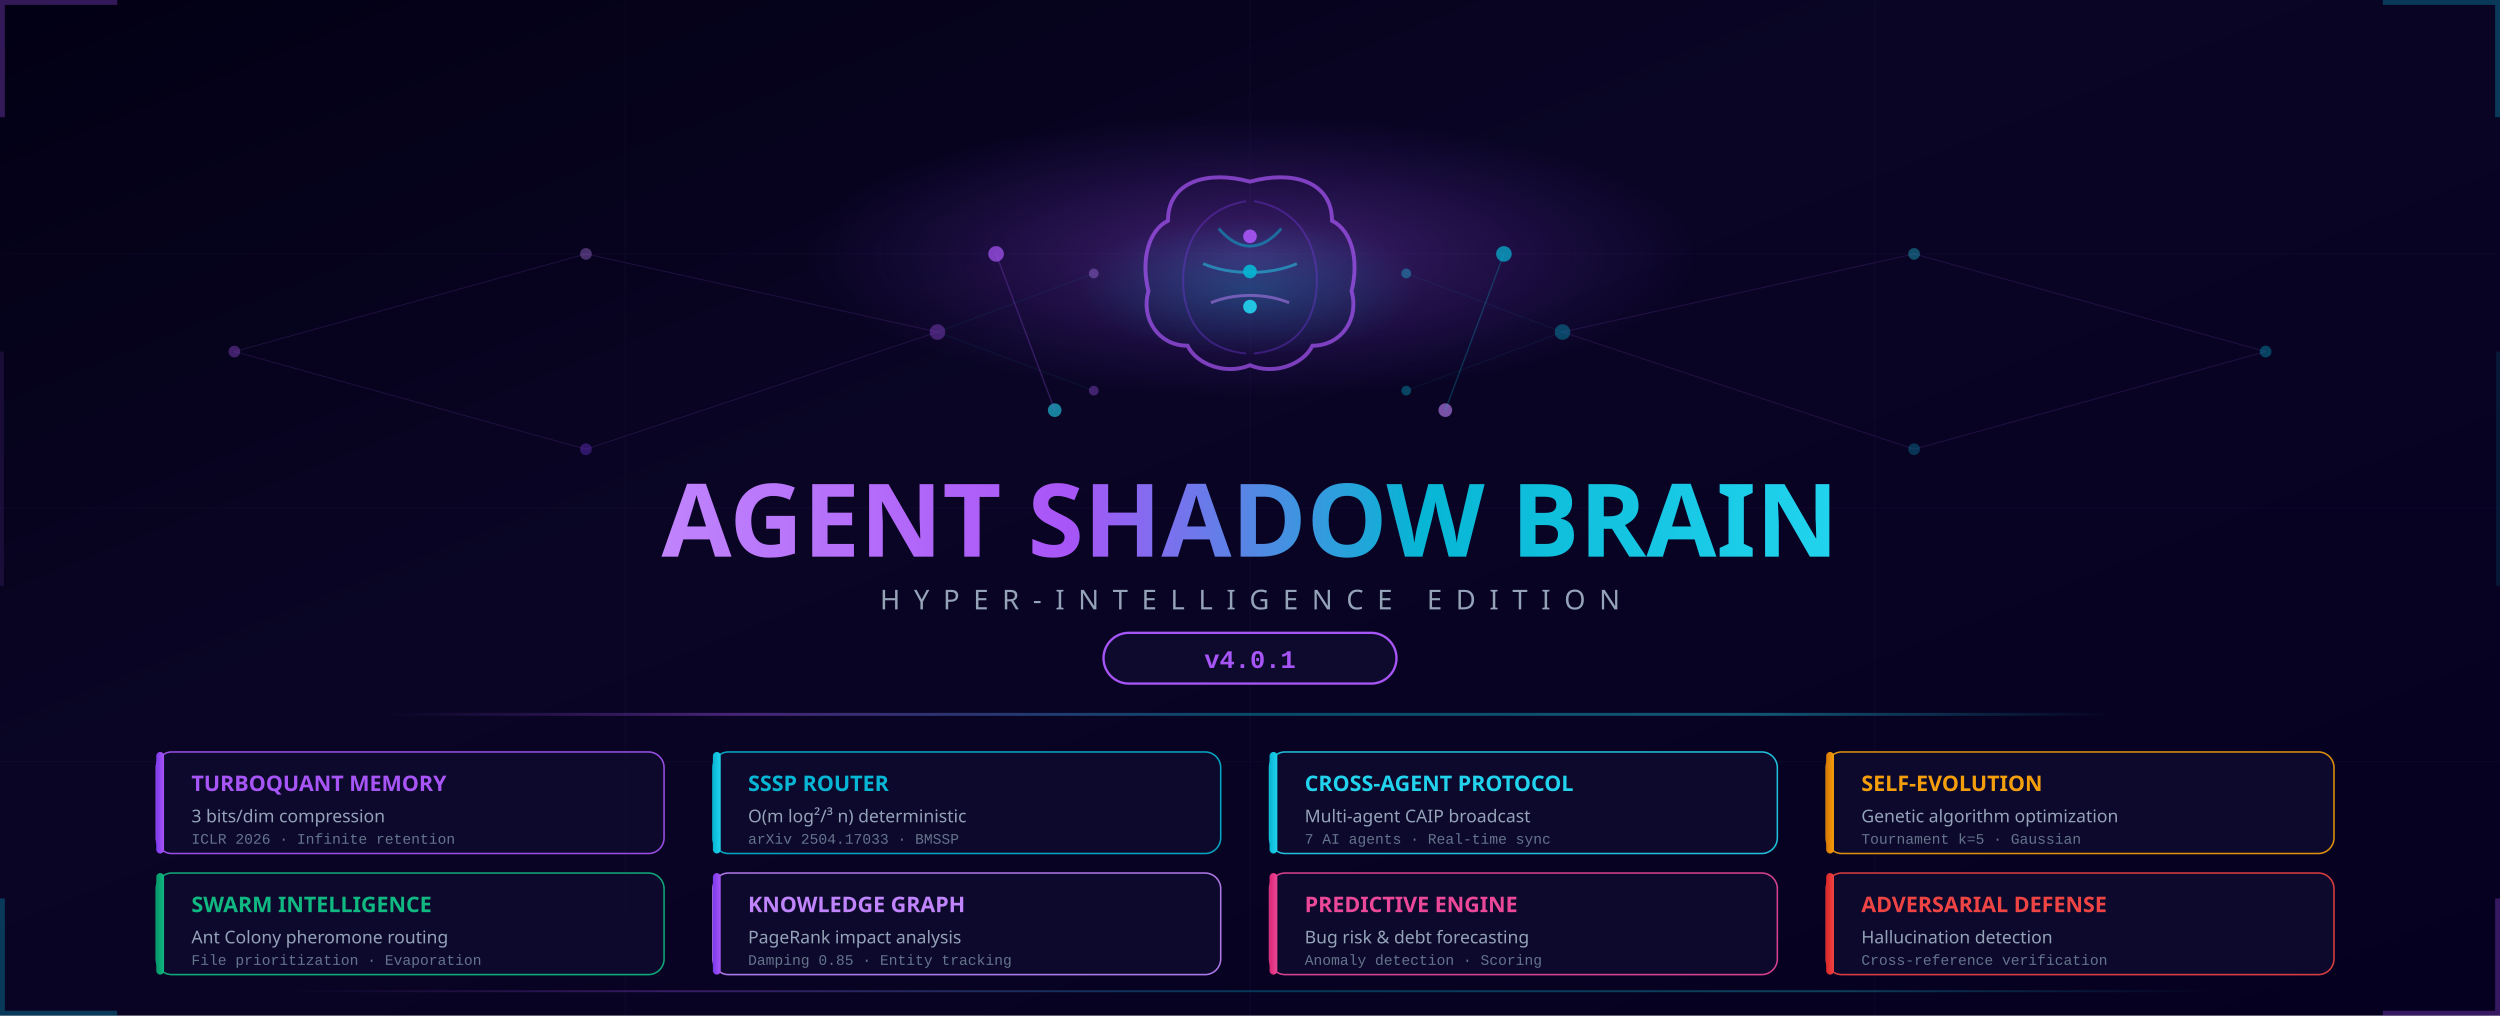
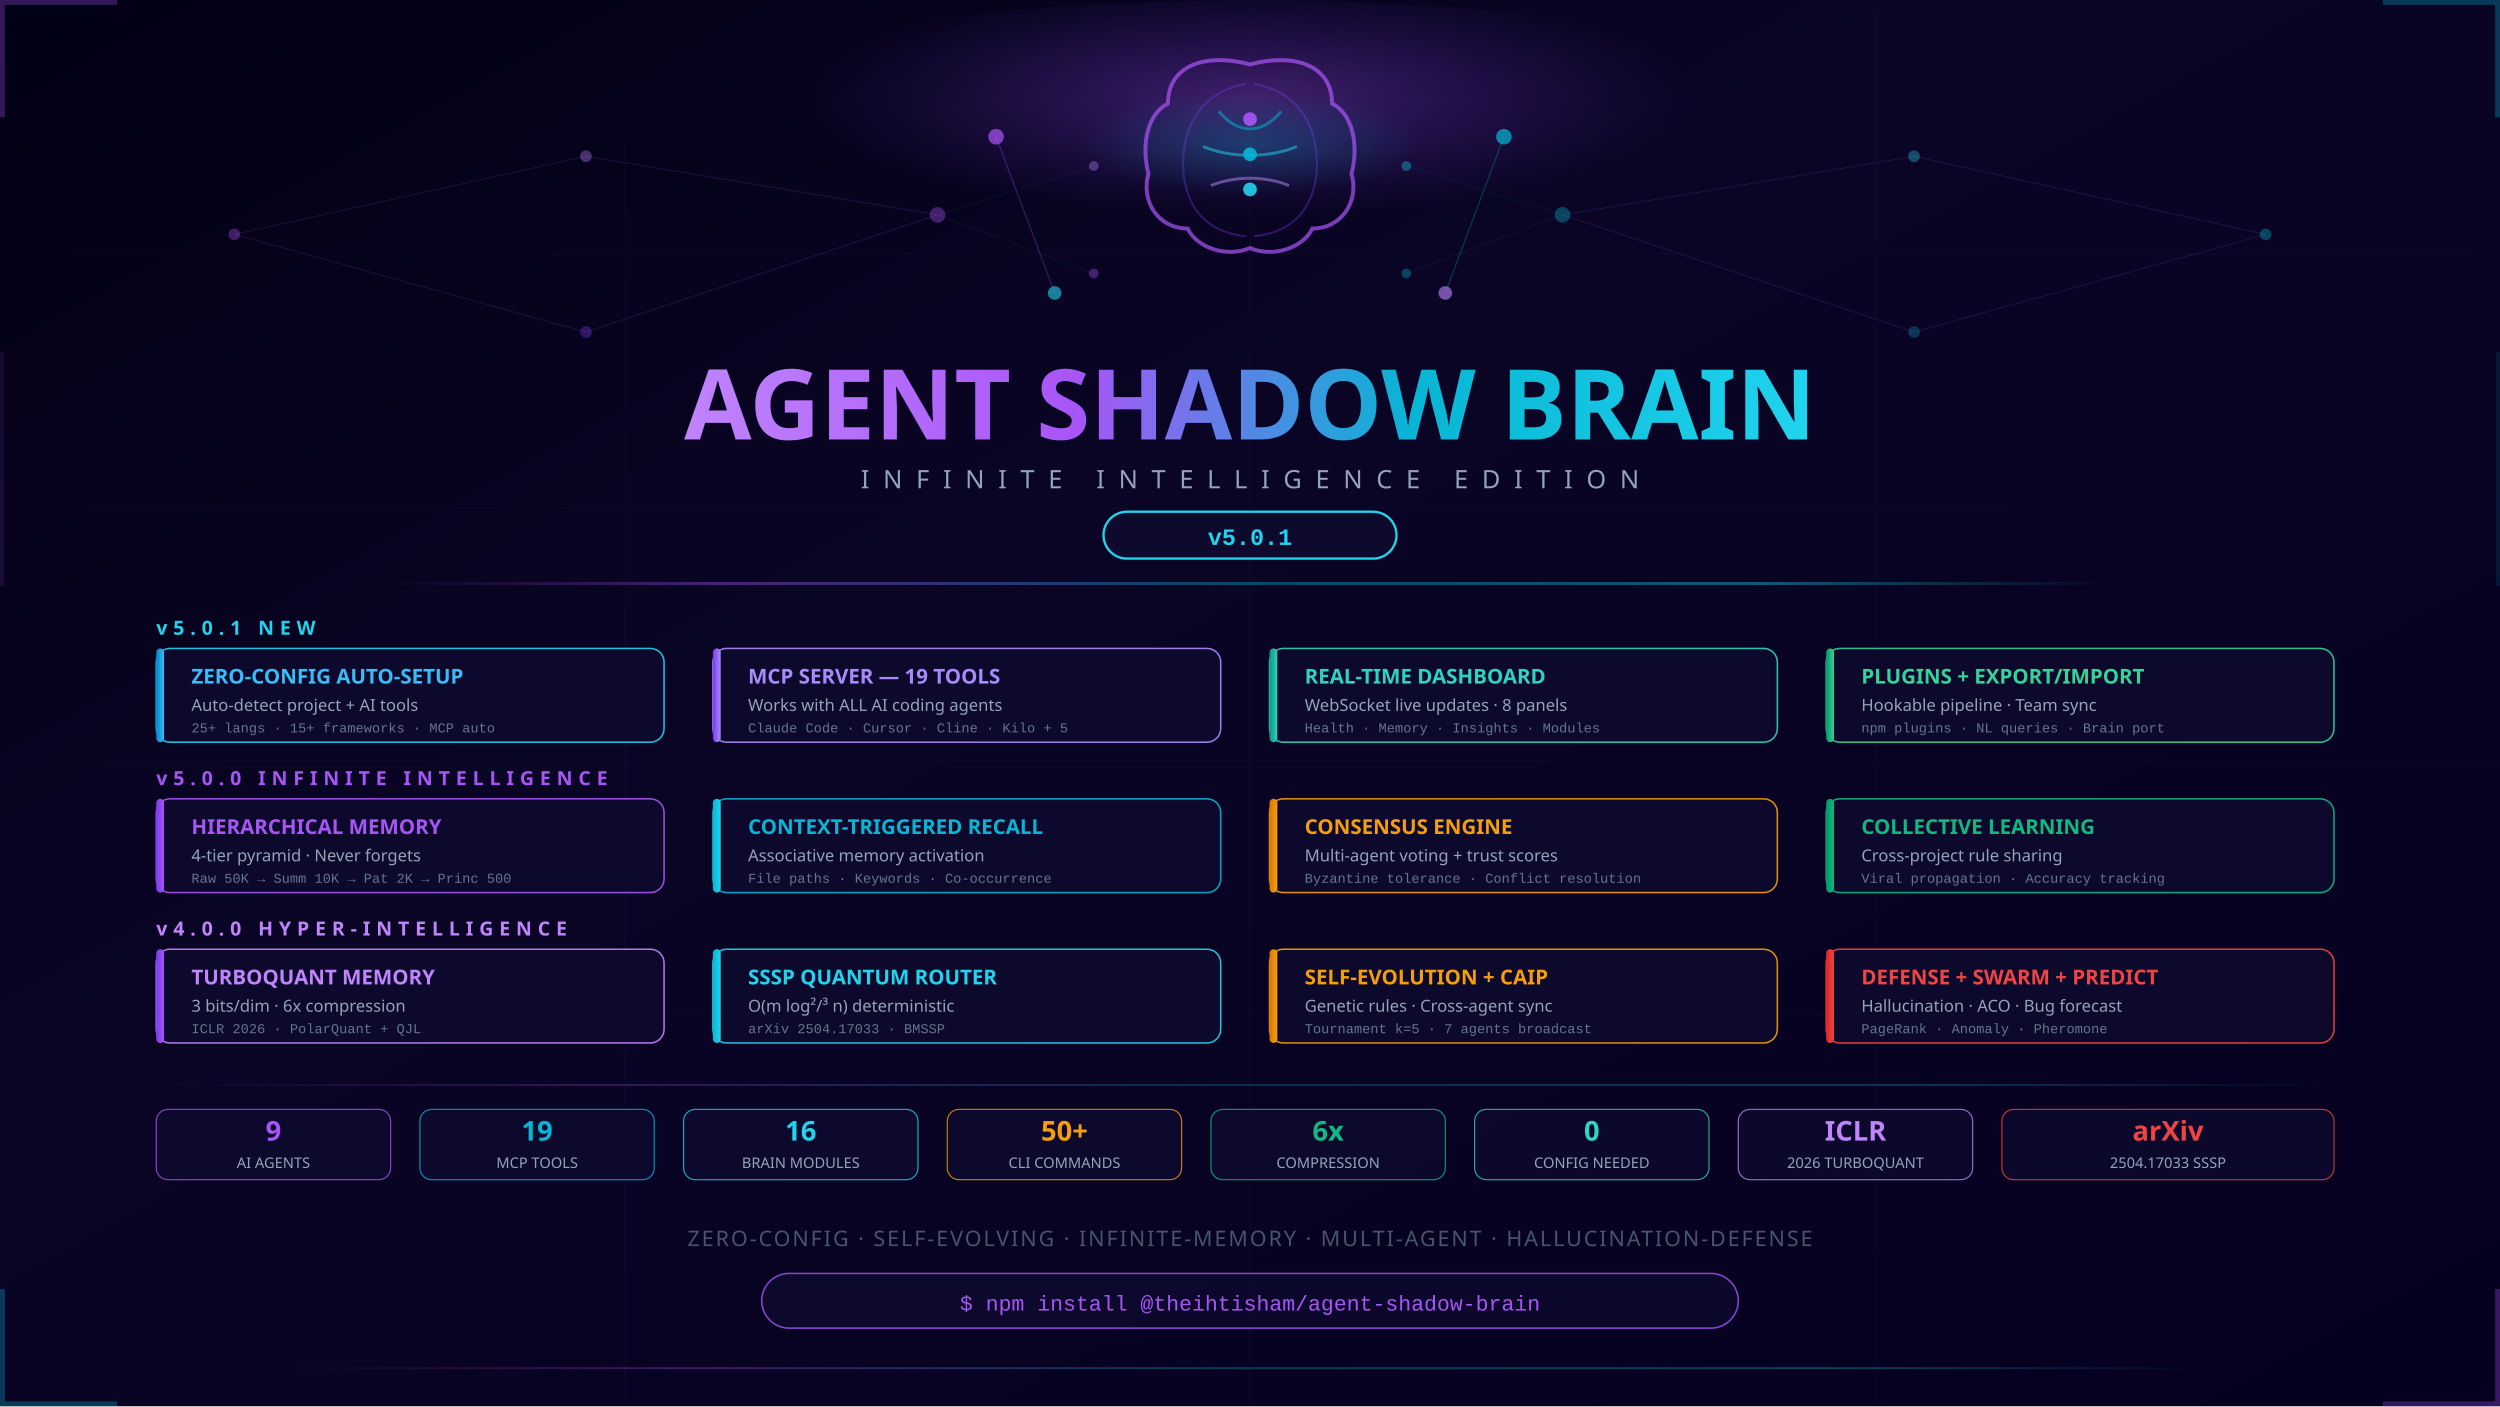
- <svg xmlns="http://www.w3.org/2000/svg" viewBox="0 0 1280 520" width="1280" height="520">
+ <svg xmlns="http://www.w3.org/2000/svg" viewBox="0 0 1280 720" width="1280" height="720">
  <defs>
    <linearGradient id="bg" x1="0%" y1="0%" x2="100%" y2="100%">
      <stop offset="0%" stop-color="#020014" />
      <stop offset="40%" stop-color="#0a0525" />
      <stop offset="100%" stop-color="#050020" />
    </linearGradient>
    <linearGradient id="titleGrad" x1="0%" y1="0%" x2="100%" y2="0%">
      <stop offset="0%" stop-color="#c084fc" />
      <stop offset="35%" stop-color="#a855f7" />
      <stop offset="65%" stop-color="#06b6d4" />
      <stop offset="100%" stop-color="#22d3ee" />
    </linearGradient>
    <linearGradient id="line1" x1="0%" y1="0%" x2="100%" y2="0%">
      <stop offset="0%" stop-color="#a855f7" stop-opacity="0" />
      <stop offset="20%" stop-color="#a855f7" stop-opacity="1" />
      <stop offset="50%" stop-color="#06b6d4" stop-opacity="1" />
      <stop offset="80%" stop-color="#22d3ee" stop-opacity="1" />
      <stop offset="100%" stop-color="#22d3ee" stop-opacity="0" />
    </linearGradient>
-     <radialGradient id="glow1" cx="50%" cy="40%" r="30%">
+     <radialGradient id="glow1" cx="50%" cy="25%" r="30%">
      <stop offset="0%" stop-color="#a855f7" stop-opacity="0.35" />
      <stop offset="100%" stop-color="#7c3aed" stop-opacity="0" />
    </radialGradient>
-     <radialGradient id="glow2" cx="50%" cy="45%" r="22%">
+     <radialGradient id="glow2" cx="50%" cy="28%" r="22%">
      <stop offset="0%" stop-color="#06b6d4" stop-opacity="0.25" />
      <stop offset="100%" stop-color="#06b6d4" stop-opacity="0" />
    </radialGradient>
    <linearGradient id="purpleBar" x1="0%" y1="0%" x2="100%" y2="0%">
      <stop offset="0%" stop-color="#7c3aed" />
      <stop offset="100%" stop-color="#a855f7" />
    </linearGradient>
    <linearGradient id="cyanBar" x1="0%" y1="0%" x2="100%" y2="0%">
      <stop offset="0%" stop-color="#06b6d4" />
      <stop offset="100%" stop-color="#22d3ee" />
    </linearGradient>
    <linearGradient id="amberBar" x1="0%" y1="0%" x2="100%" y2="0%">
      <stop offset="0%" stop-color="#d97706" />
      <stop offset="100%" stop-color="#f59e0b" />
    </linearGradient>
    <linearGradient id="greenBar" x1="0%" y1="0%" x2="100%" y2="0%">
      <stop offset="0%" stop-color="#059669" />
      <stop offset="100%" stop-color="#10b981" />
    </linearGradient>
    <linearGradient id="pinkBar" x1="0%" y1="0%" x2="100%" y2="0%">
      <stop offset="0%" stop-color="#db2777" />
      <stop offset="100%" stop-color="#ec4899" />
    </linearGradient>
    <linearGradient id="redBar" x1="0%" y1="0%" x2="100%" y2="0%">
      <stop offset="0%" stop-color="#dc2626" />
      <stop offset="100%" stop-color="#ef4444" />
    </linearGradient>
+     <linearGradient id="emeraldBar" x1="0%" y1="0%" x2="100%" y2="0%">
+       <stop offset="0%" stop-color="#059669" />
+       <stop offset="100%" stop-color="#34d399" />
+     </linearGradient>
+     <linearGradient id="skyBar" x1="0%" y1="0%" x2="100%" y2="0%">
+       <stop offset="0%" stop-color="#0284c7" />
+       <stop offset="100%" stop-color="#38bdf8" />
+     </linearGradient>
+     <linearGradient id="roseBar" x1="0%" y1="0%" x2="100%" y2="0%">
+       <stop offset="0%" stop-color="#e11d48" />
+       <stop offset="100%" stop-color="#fb7185" />
+     </linearGradient>
+     <linearGradient id="violetBar" x1="0%" y1="0%" x2="100%" y2="0%">
+       <stop offset="0%" stop-color="#7c3aed" />
+       <stop offset="100%" stop-color="#a78bfa" />
+     </linearGradient>
+     <linearGradient id="tealBar" x1="0%" y1="0%" x2="100%" y2="0%">
+       <stop offset="0%" stop-color="#0d9488" />
+       <stop offset="100%" stop-color="#2dd4bf" />
+     </linearGradient>
  </defs>
-   <rect width="1280" height="520" fill="url(#bg)" />
+   <rect width="1280" height="720" fill="url(#bg)" />
  <g opacity="0.04" stroke="#a855f7" stroke-width="0.5">
-     <line x1="320" y1="0" x2="320" y2="520" />
-     <line x1="640" y1="0" x2="640" y2="520" />
-     <line x1="960" y1="0" x2="960" y2="520" />
+     <line x1="320" y1="0" x2="320" y2="720" />
+     <line x1="640" y1="0" x2="640" y2="720" />
+     <line x1="960" y1="0" x2="960" y2="720" />
    <line x1="0" y1="130" x2="1280" y2="130" />
    <line x1="0" y1="260" x2="1280" y2="260" />
    <line x1="0" y1="390" x2="1280" y2="390" />
-   </g>
-   <ellipse cx="640" cy="155" rx="380" ry="120" fill="url(#glow1)" />
-   <ellipse cx="640" cy="155" rx="200" ry="80" fill="url(#glow2)" />
+     <line x1="0" y1="520" x2="1280" y2="520" />
+   </g>
+   <ellipse cx="640" cy="100" rx="380" ry="100" fill="url(#glow1)" />
+   <ellipse cx="640" cy="100" rx="200" ry="60" fill="url(#glow2)" />
  <g stroke="#a855f7" stroke-width="0.5" opacity="0.15">
-     <line x1="120" y1="180" x2="300" y2="130" />
-     <line x1="120" y1="180" x2="300" y2="230" />
-     <line x1="300" y1="130" x2="480" y2="170" />
-     <line x1="300" y1="230" x2="480" y2="170" />
-     <line x1="800" y1="170" x2="980" y2="130" />
-     <line x1="800" y1="170" x2="980" y2="230" />
-     <line x1="980" y1="130" x2="1160" y2="180" />
-     <line x1="980" y1="230" x2="1160" y2="180" />
+     <line x1="120" y1="120" x2="300" y2="80" />
+     <line x1="120" y1="120" x2="300" y2="170" />
+     <line x1="300" y1="80" x2="480" y2="110" />
+     <line x1="300" y1="170" x2="480" y2="110" />
+     <line x1="800" y1="110" x2="980" y2="80" />
+     <line x1="800" y1="110" x2="980" y2="170" />
+     <line x1="980" y1="80" x2="1160" y2="120" />
+     <line x1="980" y1="170" x2="1160" y2="120" />
  </g>
  <g stroke="#06b6d4" stroke-width="0.4" opacity="0.1">
-     <line x1="480" y1="170" x2="560" y2="140" />
-     <line x1="480" y1="170" x2="560" y2="200" />
-     <line x1="720" y1="140" x2="800" y2="170" />
-     <line x1="720" y1="200" x2="800" y2="170" />
+     <line x1="480" y1="110" x2="560" y2="85" />
+     <line x1="480" y1="110" x2="560" y2="140" />
+     <line x1="720" y1="85" x2="800" y2="110" />
+     <line x1="720" y1="140" x2="800" y2="110" />
  </g>
  <g opacity="0.35">
-     <circle cx="120" cy="180" r="3" fill="#a855f7" />
-     <circle cx="300" cy="130" r="3" fill="#c084fc" />
-     <circle cx="300" cy="230" r="3" fill="#7c3aed" />
-     <circle cx="480" cy="170" r="4" fill="#a855f7" />
-     <circle cx="800" cy="170" r="4" fill="#06b6d4" />
-     <circle cx="980" cy="130" r="3" fill="#22d3ee" />
-     <circle cx="980" cy="230" r="3" fill="#0891b2" />
-     <circle cx="1160" cy="180" r="3" fill="#06b6d4" />
-     <circle cx="560" cy="140" r="2.5" fill="#c084fc" />
-     <circle cx="560" cy="200" r="2.5" fill="#a855f7" />
-     <circle cx="720" cy="140" r="2.5" fill="#22d3ee" />
-     <circle cx="720" cy="200" r="2.5" fill="#06b6d4" />
-   </g>
-   <g transform="translate(640,145)">
+     <circle cx="120" cy="120" r="3" fill="#a855f7" />
+     <circle cx="300" cy="80" r="3" fill="#c084fc" />
+     <circle cx="300" cy="170" r="3" fill="#7c3aed" />
+     <circle cx="480" cy="110" r="4" fill="#a855f7" />
+     <circle cx="800" cy="110" r="4" fill="#06b6d4" />
+     <circle cx="980" cy="80" r="3" fill="#22d3ee" />
+     <circle cx="980" cy="170" r="3" fill="#0891b2" />
+     <circle cx="1160" cy="120" r="3" fill="#06b6d4" />
+     <circle cx="560" cy="85" r="2.5" fill="#c084fc" />
+     <circle cx="560" cy="140" r="2.5" fill="#a855f7" />
+     <circle cx="720" cy="85" r="2.5" fill="#22d3ee" />
+     <circle cx="720" cy="140" r="2.5" fill="#06b6d4" />
+   </g>
+   <g transform="translate(640,85)">
    <path d="M-42,-32 C-42,-52 -22,-58 0,-52 C22,-58 42,-52 42,-32 C52,-27 56,-12 52,4 C56,18 47,32 32,32 C27,42 12,47 0,42 C-12,47 -27,42 -32,32 C-47,32 -56,18 -52,4 C-56,-12 -52,-27 -42,-32Z" fill="none" stroke="#a855f7" stroke-width="2" opacity="0.7" />
    <path d="M-2,-42 C-26,-38 -36,-18 -34,4 C-32,22 -22,34 -2,36" fill="none" stroke="#7c3aed" stroke-width="1" opacity="0.35" />
    <path d="M2,-42 C26,-38 36,-18 34,4 C32,22 22,34 2,36" fill="none" stroke="#7c3aed" stroke-width="1" opacity="0.35" />
    <path d="M-16,-28 C-6,-16 6,-16 16,-28" fill="none" stroke="#06b6d4" stroke-width="1.5" opacity="0.5" />
    <path d="M-24,-10 C-10,-4 10,-4 24,-10" fill="none" stroke="#22d3ee" stroke-width="1.5" opacity="0.5" />
    <path d="M-20,10 C-8,5 8,5 20,10" fill="none" stroke="#c084fc" stroke-width="1.5" opacity="0.5" />
    <circle cx="0" cy="-24" r="3.5" fill="#a855f7" opacity="0.9" />
    <circle cx="0" cy="-6" r="3.5" fill="#06b6d4" opacity="0.9" />
    <circle cx="0" cy="12" r="3.5" fill="#22d3ee" opacity="0.9" />
  </g>
-   <circle cx="510" cy="130" r="4" fill="#a855f7" opacity="0.7" />
-   <circle cx="770" cy="130" r="4" fill="#06b6d4" opacity="0.7" />
-   <circle cx="540" cy="210" r="3.5" fill="#22d3ee" opacity="0.6" />
-   <circle cx="740" cy="210" r="3.5" fill="#c084fc" opacity="0.6" />
-   <line x1="510" y1="130" x2="540" y2="210" stroke="#a855f7" stroke-width="0.7" opacity="0.25" />
-   <line x1="770" y1="130" x2="740" y2="210" stroke="#06b6d4" stroke-width="0.7" opacity="0.25" />
-   <text x="640" y="285" text-anchor="middle" font-family="Segoe UI,system-ui,-apple-system,sans-serif" font-size="52" font-weight="800" fill="url(#titleGrad)">AGENT SHADOW BRAIN</text>
-   <text x="640" y="312" text-anchor="middle" font-family="Segoe UI,system-ui,-apple-system,sans-serif" font-size="14" fill="#94a3b8" letter-spacing="7">HYPER-INTELLIGENCE EDITION</text>
-   <rect x="565" y="324" width="150" height="26" rx="13" fill="#0d0a2e" stroke="#a855f7" stroke-width="1.2" />
-   <text x="640" y="342" text-anchor="middle" font-family="Courier New,monospace" font-size="13" font-weight="700" fill="#a855f7">v4.0.1</text>
-   <rect x="200" y="365" width="880" height="1.5" fill="url(#line1)" opacity="0.4" />
-   <g transform="translate(80,385)">
-     <rect width="260" height="52" rx="8" fill="#0d0a2e" stroke="#a855f7" stroke-width="0.8" opacity="0.9" />
-     <rect width="4" height="52" rx="2" fill="url(#purpleBar)" />
-     <text x="18" y="20" font-family="Segoe UI,sans-serif" font-size="11" font-weight="700" fill="#a855f7">TURBOQUANT MEMORY</text>
-     <text x="18" y="36" font-family="Segoe UI,sans-serif" font-size="9" fill="#94a3b8">3 bits/dim compression</text>
-     <text x="18" y="47" font-family="Courier New,monospace" font-size="7.5" fill="#64748b">ICLR 2026 · Infinite retention</text>
-   </g>
-   <g transform="translate(365,385)">
-     <rect width="260" height="52" rx="8" fill="#0d0a2e" stroke="#06b6d4" stroke-width="0.8" opacity="0.9" />
-     <rect width="4" height="52" rx="2" fill="url(#cyanBar)" />
-     <text x="18" y="20" font-family="Segoe UI,sans-serif" font-size="11" font-weight="700" fill="#06b6d4">SSSP ROUTER</text>
-     <text x="18" y="36" font-family="Segoe UI,sans-serif" font-size="9" fill="#94a3b8">O(m log²/³ n) deterministic</text>
-     <text x="18" y="47" font-family="Courier New,monospace" font-size="7.5" fill="#64748b">arXiv 2504.17033 · BMSSP</text>
-   </g>
-   <g transform="translate(650,385)">
-     <rect width="260" height="52" rx="8" fill="#0d0a2e" stroke="#22d3ee" stroke-width="0.8" opacity="0.9" />
-     <rect width="4" height="52" rx="2" fill="url(#cyanBar)" />
-     <text x="18" y="20" font-family="Segoe UI,sans-serif" font-size="11" font-weight="700" fill="#22d3ee">CROSS-AGENT PROTOCOL</text>
-     <text x="18" y="36" font-family="Segoe UI,sans-serif" font-size="9" fill="#94a3b8">Multi-agent CAIP broadcast</text>
-     <text x="18" y="47" font-family="Courier New,monospace" font-size="7.5" fill="#64748b">7 AI agents · Real-time sync</text>
-   </g>
-   <g transform="translate(935,385)">
-     <rect width="260" height="52" rx="8" fill="#0d0a2e" stroke="#f59e0b" stroke-width="0.8" opacity="0.9" />
-     <rect width="4" height="52" rx="2" fill="url(#amberBar)" />
-     <text x="18" y="20" font-family="Segoe UI,sans-serif" font-size="11" font-weight="700" fill="#f59e0b">SELF-EVOLUTION</text>
-     <text x="18" y="36" font-family="Segoe UI,sans-serif" font-size="9" fill="#94a3b8">Genetic algorithm optimization</text>
-     <text x="18" y="47" font-family="Courier New,monospace" font-size="7.5" fill="#64748b">Tournament k=5 · Gaussian</text>
-   </g>
-   <g transform="translate(80,447)">
-     <rect width="260" height="52" rx="8" fill="#0d0a2e" stroke="#10b981" stroke-width="0.8" opacity="0.9" />
-     <rect width="4" height="52" rx="2" fill="url(#greenBar)" />
-     <text x="18" y="20" font-family="Segoe UI,sans-serif" font-size="11" font-weight="700" fill="#10b981">SWARM INTELLIGENCE</text>
-     <text x="18" y="36" font-family="Segoe UI,sans-serif" font-size="9" fill="#94a3b8">Ant Colony pheromone routing</text>
-     <text x="18" y="47" font-family="Courier New,monospace" font-size="7.5" fill="#64748b">File prioritization · Evaporation</text>
-   </g>
-   <g transform="translate(365,447)">
-     <rect width="260" height="52" rx="8" fill="#0d0a2e" stroke="#c084fc" stroke-width="0.8" opacity="0.9" />
-     <rect width="4" height="52" rx="2" fill="url(#purpleBar)" />
-     <text x="18" y="20" font-family="Segoe UI,sans-serif" font-size="11" font-weight="700" fill="#c084fc">KNOWLEDGE GRAPH</text>
-     <text x="18" y="36" font-family="Segoe UI,sans-serif" font-size="9" fill="#94a3b8">PageRank impact analysis</text>
-     <text x="18" y="47" font-family="Courier New,monospace" font-size="7.5" fill="#64748b">Damping 0.85 · Entity tracking</text>
-   </g>
-   <g transform="translate(650,447)">
-     <rect width="260" height="52" rx="8" fill="#0d0a2e" stroke="#ec4899" stroke-width="0.8" opacity="0.9" />
-     <rect width="4" height="52" rx="2" fill="url(#pinkBar)" />
-     <text x="18" y="20" font-family="Segoe UI,sans-serif" font-size="11" font-weight="700" fill="#ec4899">PREDICTIVE ENGINE</text>
-     <text x="18" y="36" font-family="Segoe UI,sans-serif" font-size="9" fill="#94a3b8">Bug risk &amp; debt forecasting</text>
-     <text x="18" y="47" font-family="Courier New,monospace" font-size="7.5" fill="#64748b">Anomaly detection · Scoring</text>
-   </g>
-   <g transform="translate(935,447)">
-     <rect width="260" height="52" rx="8" fill="#0d0a2e" stroke="#ef4444" stroke-width="0.8" opacity="0.9" />
-     <rect width="4" height="52" rx="2" fill="url(#redBar)" />
-     <text x="18" y="20" font-family="Segoe UI,sans-serif" font-size="11" font-weight="700" fill="#ef4444">ADVERSARIAL DEFENSE</text>
-     <text x="18" y="36" font-family="Segoe UI,sans-serif" font-size="9" fill="#94a3b8">Hallucination detection</text>
-     <text x="18" y="47" font-family="Courier New,monospace" font-size="7.5" fill="#64748b">Cross-reference verification</text>
-   </g>
+   <circle cx="510" cy="70" r="4" fill="#a855f7" opacity="0.7" />
+   <circle cx="770" cy="70" r="4" fill="#06b6d4" opacity="0.7" />
+   <circle cx="540" cy="150" r="3.5" fill="#22d3ee" opacity="0.6" />
+   <circle cx="740" cy="150" r="3.5" fill="#c084fc" opacity="0.6" />
+   <line x1="510" y1="70" x2="540" y2="150" stroke="#a855f7" stroke-width="0.7" opacity="0.25" />
+   <line x1="770" y1="70" x2="740" y2="150" stroke="#06b6d4" stroke-width="0.7" opacity="0.25" />
+   <text x="640" y="225" text-anchor="middle" font-family="Segoe UI,system-ui,-apple-system,sans-serif" font-size="50" font-weight="800" fill="url(#titleGrad)">AGENT SHADOW BRAIN</text>
+   <text x="640" y="250" text-anchor="middle" font-family="Segoe UI,system-ui,-apple-system,sans-serif" font-size="13" fill="#94a3b8" letter-spacing="7">INFINITE INTELLIGENCE EDITION</text>
+   <rect x="565" y="262" width="150" height="24" rx="12" fill="#0d0a2e" stroke="#22d3ee" stroke-width="1.2" />
+   <text x="640" y="279" text-anchor="middle" font-family="Courier New,monospace" font-size="12" font-weight="700" fill="#22d3ee">v5.0.1</text>
+   <rect x="200" y="298" width="880" height="1.5" fill="url(#line1)" opacity="0.4" />
+   <text x="80" y="325" font-family="Segoe UI,sans-serif" font-size="10" fill="#22d3ee" letter-spacing="3" font-weight="600">v5.0.1 NEW</text>
+   <g transform="translate(80,332)">
+     <rect width="260" height="48" rx="7" fill="#0d0a2e" stroke="#22d3ee" stroke-width="0.8" opacity="0.9" />
+     <rect width="4" height="48" rx="2" fill="url(#skyBar)" />
+     <text x="18" y="18" font-family="Segoe UI,sans-serif" font-size="10.5" font-weight="700" fill="#38bdf8">ZERO-CONFIG AUTO-SETUP</text>
+     <text x="18" y="32" font-family="Segoe UI,sans-serif" font-size="8.5" fill="#94a3b8">Auto-detect project + AI tools</text>
+     <text x="18" y="43" font-family="Courier New,monospace" font-size="7" fill="#64748b">25+ langs · 15+ frameworks · MCP auto</text>
+   </g>
+   <g transform="translate(365,332)">
+     <rect width="260" height="48" rx="7" fill="#0d0a2e" stroke="#a78bfa" stroke-width="0.8" opacity="0.9" />
+     <rect width="4" height="48" rx="2" fill="url(#violetBar)" />
+     <text x="18" y="18" font-family="Segoe UI,sans-serif" font-size="10.5" font-weight="700" fill="#a78bfa">MCP SERVER — 19 TOOLS</text>
+     <text x="18" y="32" font-family="Segoe UI,sans-serif" font-size="8.5" fill="#94a3b8">Works with ALL AI coding agents</text>
+     <text x="18" y="43" font-family="Courier New,monospace" font-size="7" fill="#64748b">Claude Code · Cursor · Cline · Kilo + 5</text>
+   </g>
+   <g transform="translate(650,332)">
+     <rect width="260" height="48" rx="7" fill="#0d0a2e" stroke="#2dd4bf" stroke-width="0.8" opacity="0.9" />
+     <rect width="4" height="48" rx="2" fill="url(#tealBar)" />
+     <text x="18" y="18" font-family="Segoe UI,sans-serif" font-size="10.5" font-weight="700" fill="#2dd4bf">REAL-TIME DASHBOARD</text>
+     <text x="18" y="32" font-family="Segoe UI,sans-serif" font-size="8.5" fill="#94a3b8">WebSocket live updates · 8 panels</text>
+     <text x="18" y="43" font-family="Courier New,monospace" font-size="7" fill="#64748b">Health · Memory · Insights · Modules</text>
+   </g>
+   <g transform="translate(935,332)">
+     <rect width="260" height="48" rx="7" fill="#0d0a2e" stroke="#34d399" stroke-width="0.8" opacity="0.9" />
+     <rect width="4" height="48" rx="2" fill="url(#emeraldBar)" />
+     <text x="18" y="18" font-family="Segoe UI,sans-serif" font-size="10.5" font-weight="700" fill="#34d399">PLUGINS + EXPORT/IMPORT</text>
+     <text x="18" y="32" font-family="Segoe UI,sans-serif" font-size="8.5" fill="#94a3b8">Hookable pipeline · Team sync</text>
+     <text x="18" y="43" font-family="Courier New,monospace" font-size="7" fill="#64748b">npm plugins · NL queries · Brain port</text>
+   </g>
+   <text x="80" y="402" font-family="Segoe UI,sans-serif" font-size="10" fill="#a855f7" letter-spacing="3" font-weight="600">v5.0.0 INFINITE INTELLIGENCE</text>
+   <g transform="translate(80,409)">
+     <rect width="260" height="48" rx="7" fill="#0d0a2e" stroke="#a855f7" stroke-width="0.8" opacity="0.9" />
+     <rect width="4" height="48" rx="2" fill="url(#purpleBar)" />
+     <text x="18" y="18" font-family="Segoe UI,sans-serif" font-size="10.5" font-weight="700" fill="#a855f7">HIERARCHICAL MEMORY</text>
+     <text x="18" y="32" font-family="Segoe UI,sans-serif" font-size="8.5" fill="#94a3b8">4-tier pyramid · Never forgets</text>
+     <text x="18" y="43" font-family="Courier New,monospace" font-size="7" fill="#64748b">Raw 50K → Summ 10K → Pat 2K → Princ 500</text>
+   </g>
+   <g transform="translate(365,409)">
+     <rect width="260" height="48" rx="7" fill="#0d0a2e" stroke="#06b6d4" stroke-width="0.8" opacity="0.9" />
+     <rect width="4" height="48" rx="2" fill="url(#cyanBar)" />
+     <text x="18" y="18" font-family="Segoe UI,sans-serif" font-size="10.5" font-weight="700" fill="#06b6d4">CONTEXT-TRIGGERED RECALL</text>
+     <text x="18" y="32" font-family="Segoe UI,sans-serif" font-size="8.5" fill="#94a3b8">Associative memory activation</text>
+     <text x="18" y="43" font-family="Courier New,monospace" font-size="7" fill="#64748b">File paths · Keywords · Co-occurrence</text>
+   </g>
+   <g transform="translate(650,409)">
+     <rect width="260" height="48" rx="7" fill="#0d0a2e" stroke="#f59e0b" stroke-width="0.8" opacity="0.9" />
+     <rect width="4" height="48" rx="2" fill="url(#amberBar)" />
+     <text x="18" y="18" font-family="Segoe UI,sans-serif" font-size="10.5" font-weight="700" fill="#f59e0b">CONSENSUS ENGINE</text>
+     <text x="18" y="32" font-family="Segoe UI,sans-serif" font-size="8.5" fill="#94a3b8">Multi-agent voting + trust scores</text>
+     <text x="18" y="43" font-family="Courier New,monospace" font-size="7" fill="#64748b">Byzantine tolerance · Conflict resolution</text>
+   </g>
+   <g transform="translate(935,409)">
+     <rect width="260" height="48" rx="7" fill="#0d0a2e" stroke="#10b981" stroke-width="0.8" opacity="0.9" />
+     <rect width="4" height="48" rx="2" fill="url(#greenBar)" />
+     <text x="18" y="18" font-family="Segoe UI,sans-serif" font-size="10.5" font-weight="700" fill="#10b981">COLLECTIVE LEARNING</text>
+     <text x="18" y="32" font-family="Segoe UI,sans-serif" font-size="8.5" fill="#94a3b8">Cross-project rule sharing</text>
+     <text x="18" y="43" font-family="Courier New,monospace" font-size="7" fill="#64748b">Viral propagation · Accuracy tracking</text>
+   </g>
+   <text x="80" y="479" font-family="Segoe UI,sans-serif" font-size="10" fill="#c084fc" letter-spacing="3" font-weight="600">v4.0.0 HYPER-INTELLIGENCE</text>
+   <g transform="translate(80,486)">
+     <rect width="260" height="48" rx="7" fill="#0d0a2e" stroke="#c084fc" stroke-width="0.8" opacity="0.9" />
+     <rect width="4" height="48" rx="2" fill="url(#purpleBar)" />
+     <text x="18" y="18" font-family="Segoe UI,sans-serif" font-size="10.5" font-weight="700" fill="#c084fc">TURBOQUANT MEMORY</text>
+     <text x="18" y="32" font-family="Segoe UI,sans-serif" font-size="8.5" fill="#94a3b8">3 bits/dim · 6x compression</text>
+     <text x="18" y="43" font-family="Courier New,monospace" font-size="7" fill="#64748b">ICLR 2026 · PolarQuant + QJL</text>
+   </g>
+   <g transform="translate(365,486)">
+     <rect width="260" height="48" rx="7" fill="#0d0a2e" stroke="#22d3ee" stroke-width="0.8" opacity="0.9" />
+     <rect width="4" height="48" rx="2" fill="url(#cyanBar)" />
+     <text x="18" y="18" font-family="Segoe UI,sans-serif" font-size="10.5" font-weight="700" fill="#22d3ee">SSSP QUANTUM ROUTER</text>
+     <text x="18" y="32" font-family="Segoe UI,sans-serif" font-size="8.5" fill="#94a3b8">O(m log²/³ n) deterministic</text>
+     <text x="18" y="43" font-family="Courier New,monospace" font-size="7" fill="#64748b">arXiv 2504.17033 · BMSSP</text>
+   </g>
+   <g transform="translate(650,486)">
+     <rect width="260" height="48" rx="7" fill="#0d0a2e" stroke="#f59e0b" stroke-width="0.8" opacity="0.9" />
+     <rect width="4" height="48" rx="2" fill="url(#amberBar)" />
+     <text x="18" y="18" font-family="Segoe UI,sans-serif" font-size="10.5" font-weight="700" fill="#f59e0b">SELF-EVOLUTION + CAIP</text>
+     <text x="18" y="32" font-family="Segoe UI,sans-serif" font-size="8.5" fill="#94a3b8">Genetic rules · Cross-agent sync</text>
+     <text x="18" y="43" font-family="Courier New,monospace" font-size="7" fill="#64748b">Tournament k=5 · 7 agents broadcast</text>
+   </g>
+   <g transform="translate(935,486)">
+     <rect width="260" height="48" rx="7" fill="#0d0a2e" stroke="#ef4444" stroke-width="0.8" opacity="0.9" />
+     <rect width="4" height="48" rx="2" fill="url(#redBar)" />
+     <text x="18" y="18" font-family="Segoe UI,sans-serif" font-size="10.5" font-weight="700" fill="#ef4444">DEFENSE + SWARM + PREDICT</text>
+     <text x="18" y="32" font-family="Segoe UI,sans-serif" font-size="8.5" fill="#94a3b8">Hallucination · ACO · Bug forecast</text>
+     <text x="18" y="43" font-family="Courier New,monospace" font-size="7" fill="#64748b">PageRank · Anomaly · Pheromone</text>
+   </g>
+   <rect x="80" y="555" width="1120" height="1" fill="url(#line1)" opacity="0.25" />
+   <g transform="translate(80,568)">
+     <rect width="120" height="36" rx="6" fill="#0d0a2e" stroke="#a855f7" stroke-width="0.6" opacity="0.8" />
+     <text x="60" y="16" text-anchor="middle" font-family="Segoe UI,sans-serif" font-size="14" font-weight="800" fill="#a855f7">9</text>
+     <text x="60" y="30" text-anchor="middle" font-family="Segoe UI,sans-serif" font-size="7.5" fill="#94a3b8">AI AGENTS</text>
+   </g>
+   <g transform="translate(215,568)">
+     <rect width="120" height="36" rx="6" fill="#0d0a2e" stroke="#06b6d4" stroke-width="0.6" opacity="0.8" />
+     <text x="60" y="16" text-anchor="middle" font-family="Segoe UI,sans-serif" font-size="14" font-weight="800" fill="#06b6d4">19</text>
+     <text x="60" y="30" text-anchor="middle" font-family="Segoe UI,sans-serif" font-size="7.5" fill="#94a3b8">MCP TOOLS</text>
+   </g>
+   <g transform="translate(350,568)">
+     <rect width="120" height="36" rx="6" fill="#0d0a2e" stroke="#22d3ee" stroke-width="0.6" opacity="0.8" />
+     <text x="60" y="16" text-anchor="middle" font-family="Segoe UI,sans-serif" font-size="14" font-weight="800" fill="#22d3ee">16</text>
+     <text x="60" y="30" text-anchor="middle" font-family="Segoe UI,sans-serif" font-size="7.5" fill="#94a3b8">BRAIN MODULES</text>
+   </g>
+   <g transform="translate(485,568)">
+     <rect width="120" height="36" rx="6" fill="#0d0a2e" stroke="#f59e0b" stroke-width="0.6" opacity="0.8" />
+     <text x="60" y="16" text-anchor="middle" font-family="Segoe UI,sans-serif" font-size="14" font-weight="800" fill="#f59e0b">50+</text>
+     <text x="60" y="30" text-anchor="middle" font-family="Segoe UI,sans-serif" font-size="7.5" fill="#94a3b8">CLI COMMANDS</text>
+   </g>
+   <g transform="translate(620,568)">
+     <rect width="120" height="36" rx="6" fill="#0d0a2e" stroke="#10b981" stroke-width="0.6" opacity="0.8" />
+     <text x="60" y="16" text-anchor="middle" font-family="Segoe UI,sans-serif" font-size="14" font-weight="800" fill="#10b981">6x</text>
+     <text x="60" y="30" text-anchor="middle" font-family="Segoe UI,sans-serif" font-size="7.5" fill="#94a3b8">COMPRESSION</text>
+   </g>
+   <g transform="translate(755,568)">
+     <rect width="120" height="36" rx="6" fill="#0d0a2e" stroke="#2dd4bf" stroke-width="0.6" opacity="0.8" />
+     <text x="60" y="16" text-anchor="middle" font-family="Segoe UI,sans-serif" font-size="14" font-weight="800" fill="#2dd4bf">0</text>
+     <text x="60" y="30" text-anchor="middle" font-family="Segoe UI,sans-serif" font-size="7.5" fill="#94a3b8">CONFIG NEEDED</text>
+   </g>
+   <g transform="translate(890,568)">
+     <rect width="120" height="36" rx="6" fill="#0d0a2e" stroke="#c084fc" stroke-width="0.6" opacity="0.8" />
+     <text x="60" y="16" text-anchor="middle" font-family="Segoe UI,sans-serif" font-size="14" font-weight="800" fill="#c084fc">ICLR</text>
+     <text x="60" y="30" text-anchor="middle" font-family="Segoe UI,sans-serif" font-size="7.5" fill="#94a3b8">2026 TURBOQUANT</text>
+   </g>
+   <g transform="translate(1025,568)">
+     <rect width="170" height="36" rx="6" fill="#0d0a2e" stroke="#ef4444" stroke-width="0.6" opacity="0.8" />
+     <text x="85" y="16" text-anchor="middle" font-family="Segoe UI,sans-serif" font-size="14" font-weight="800" fill="#ef4444">arXiv</text>
+     <text x="85" y="30" text-anchor="middle" font-family="Segoe UI,sans-serif" font-size="7.5" fill="#94a3b8">2504.17033 SSSP</text>
+   </g>
+   <text x="640" y="638" text-anchor="middle" font-family="Segoe UI,sans-serif" font-size="11" fill="#475569" letter-spacing="1">ZERO-CONFIG · SELF-EVOLVING · INFINITE-MEMORY · MULTI-AGENT · HALLUCINATION-DEFENSE</text>
+   <rect x="390" y="652" width="500" height="28" rx="14" fill="#0d0a2e" stroke="#a855f7" stroke-width="0.8" opacity="0.8" />
+   <text x="640" y="671" text-anchor="middle" font-family="Courier New,monospace" font-size="11" fill="#a855f7">$ npm install @theihtisham/agent-shadow-brain</text>
  <path d="M0,0 L60,0 L60,2.5 L2.5,2.5 L2.5,60 L0,60Z" fill="#a855f7" opacity="0.3" />
  <path d="M1280,0 L1220,0 L1220,2.5 L1277.5,2.5 L1277.5,60 L1280,60Z" fill="#06b6d4" opacity="0.3" />
-   <path d="M0,520 L60,520 L60,517.5 L2.5,517.5 L2.5,460 L0,460Z" fill="#06b6d4" opacity="0.3" />
-   <path d="M1280,520 L1220,520 L1220,517.5 L1277.5,517.5 L1277.5,460 L1280,460Z" fill="#a855f7" opacity="0.3" />
+   <path d="M0,720 L60,720 L60,717.5 L2.5,717.5 L2.5,660 L0,660Z" fill="#06b6d4" opacity="0.3" />
+   <path d="M1280,720 L1220,720 L1220,717.5 L1277.5,717.5 L1277.5,660 L1280,660Z" fill="#a855f7" opacity="0.3" />
  <rect x="0" y="180" width="2" height="120" fill="#a855f7" opacity="0.12" />
  <rect x="1278" y="180" width="2" height="120" fill="#06b6d4" opacity="0.12" />
-   <rect x="140" y="507" width="1000" height="1" fill="url(#line1)" opacity="0.3" />
+   <rect x="140" y="700" width="1000" height="1" fill="url(#line1)" opacity="0.3" />
</svg>
